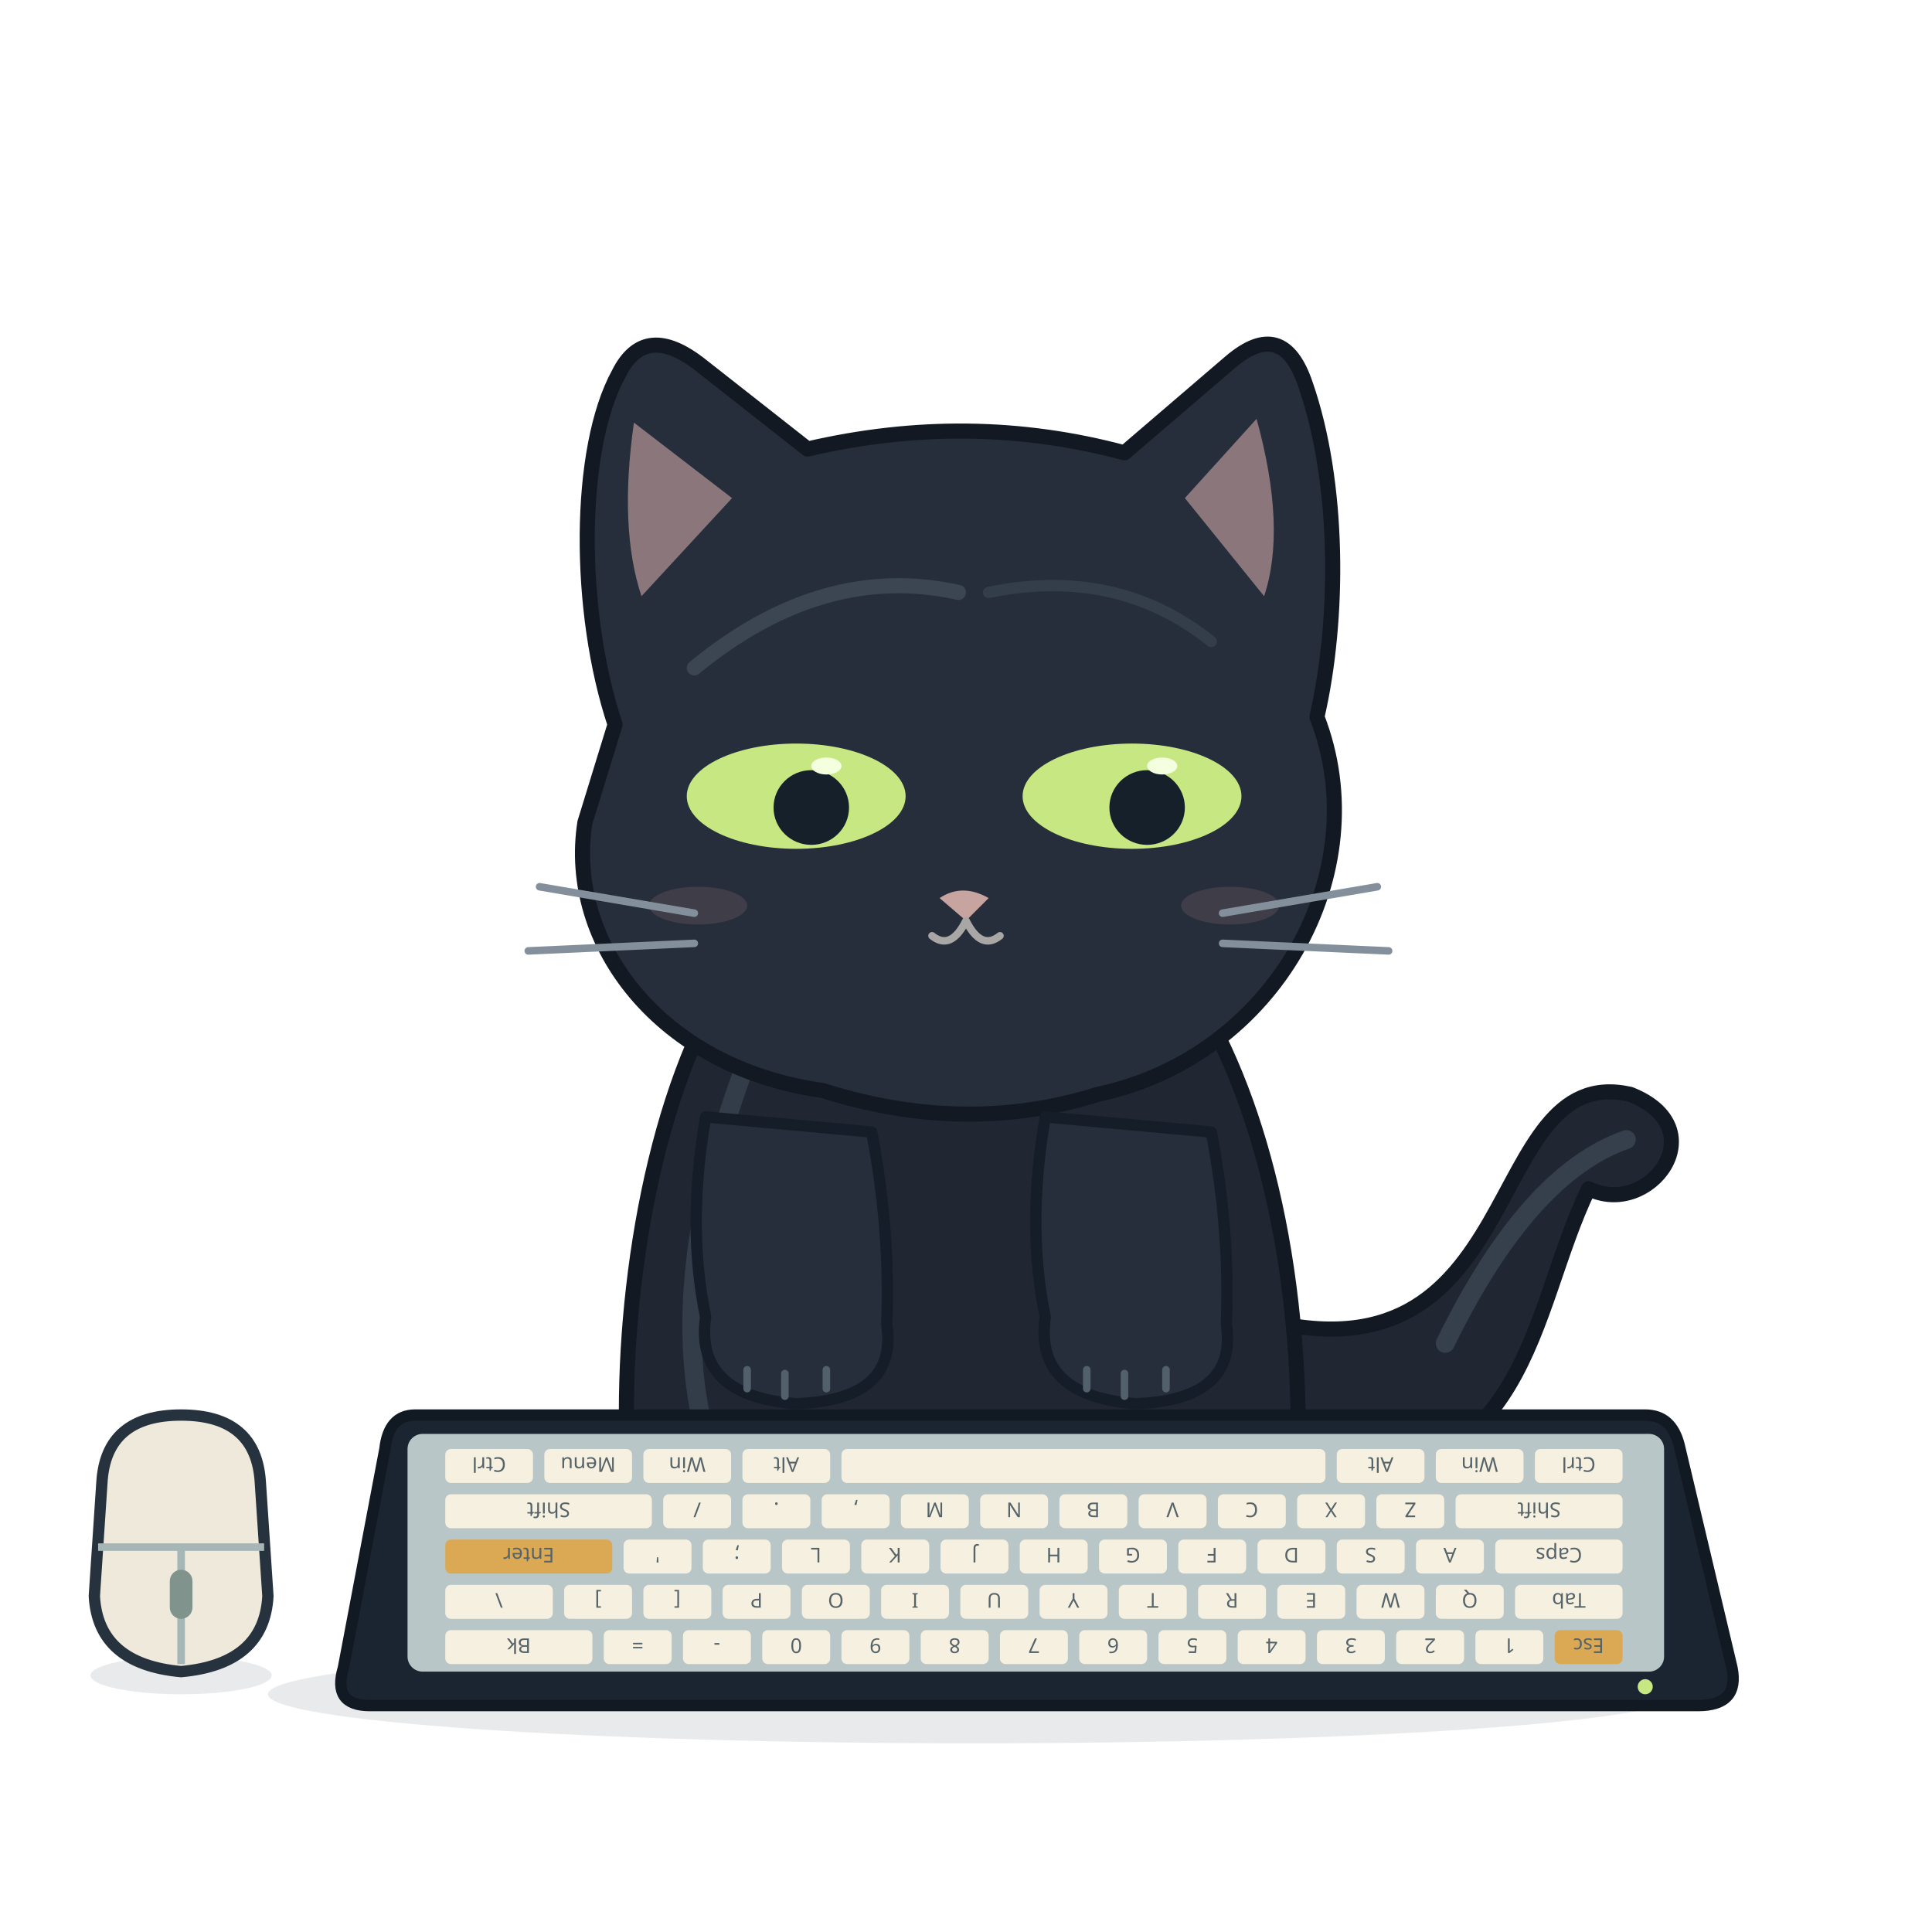
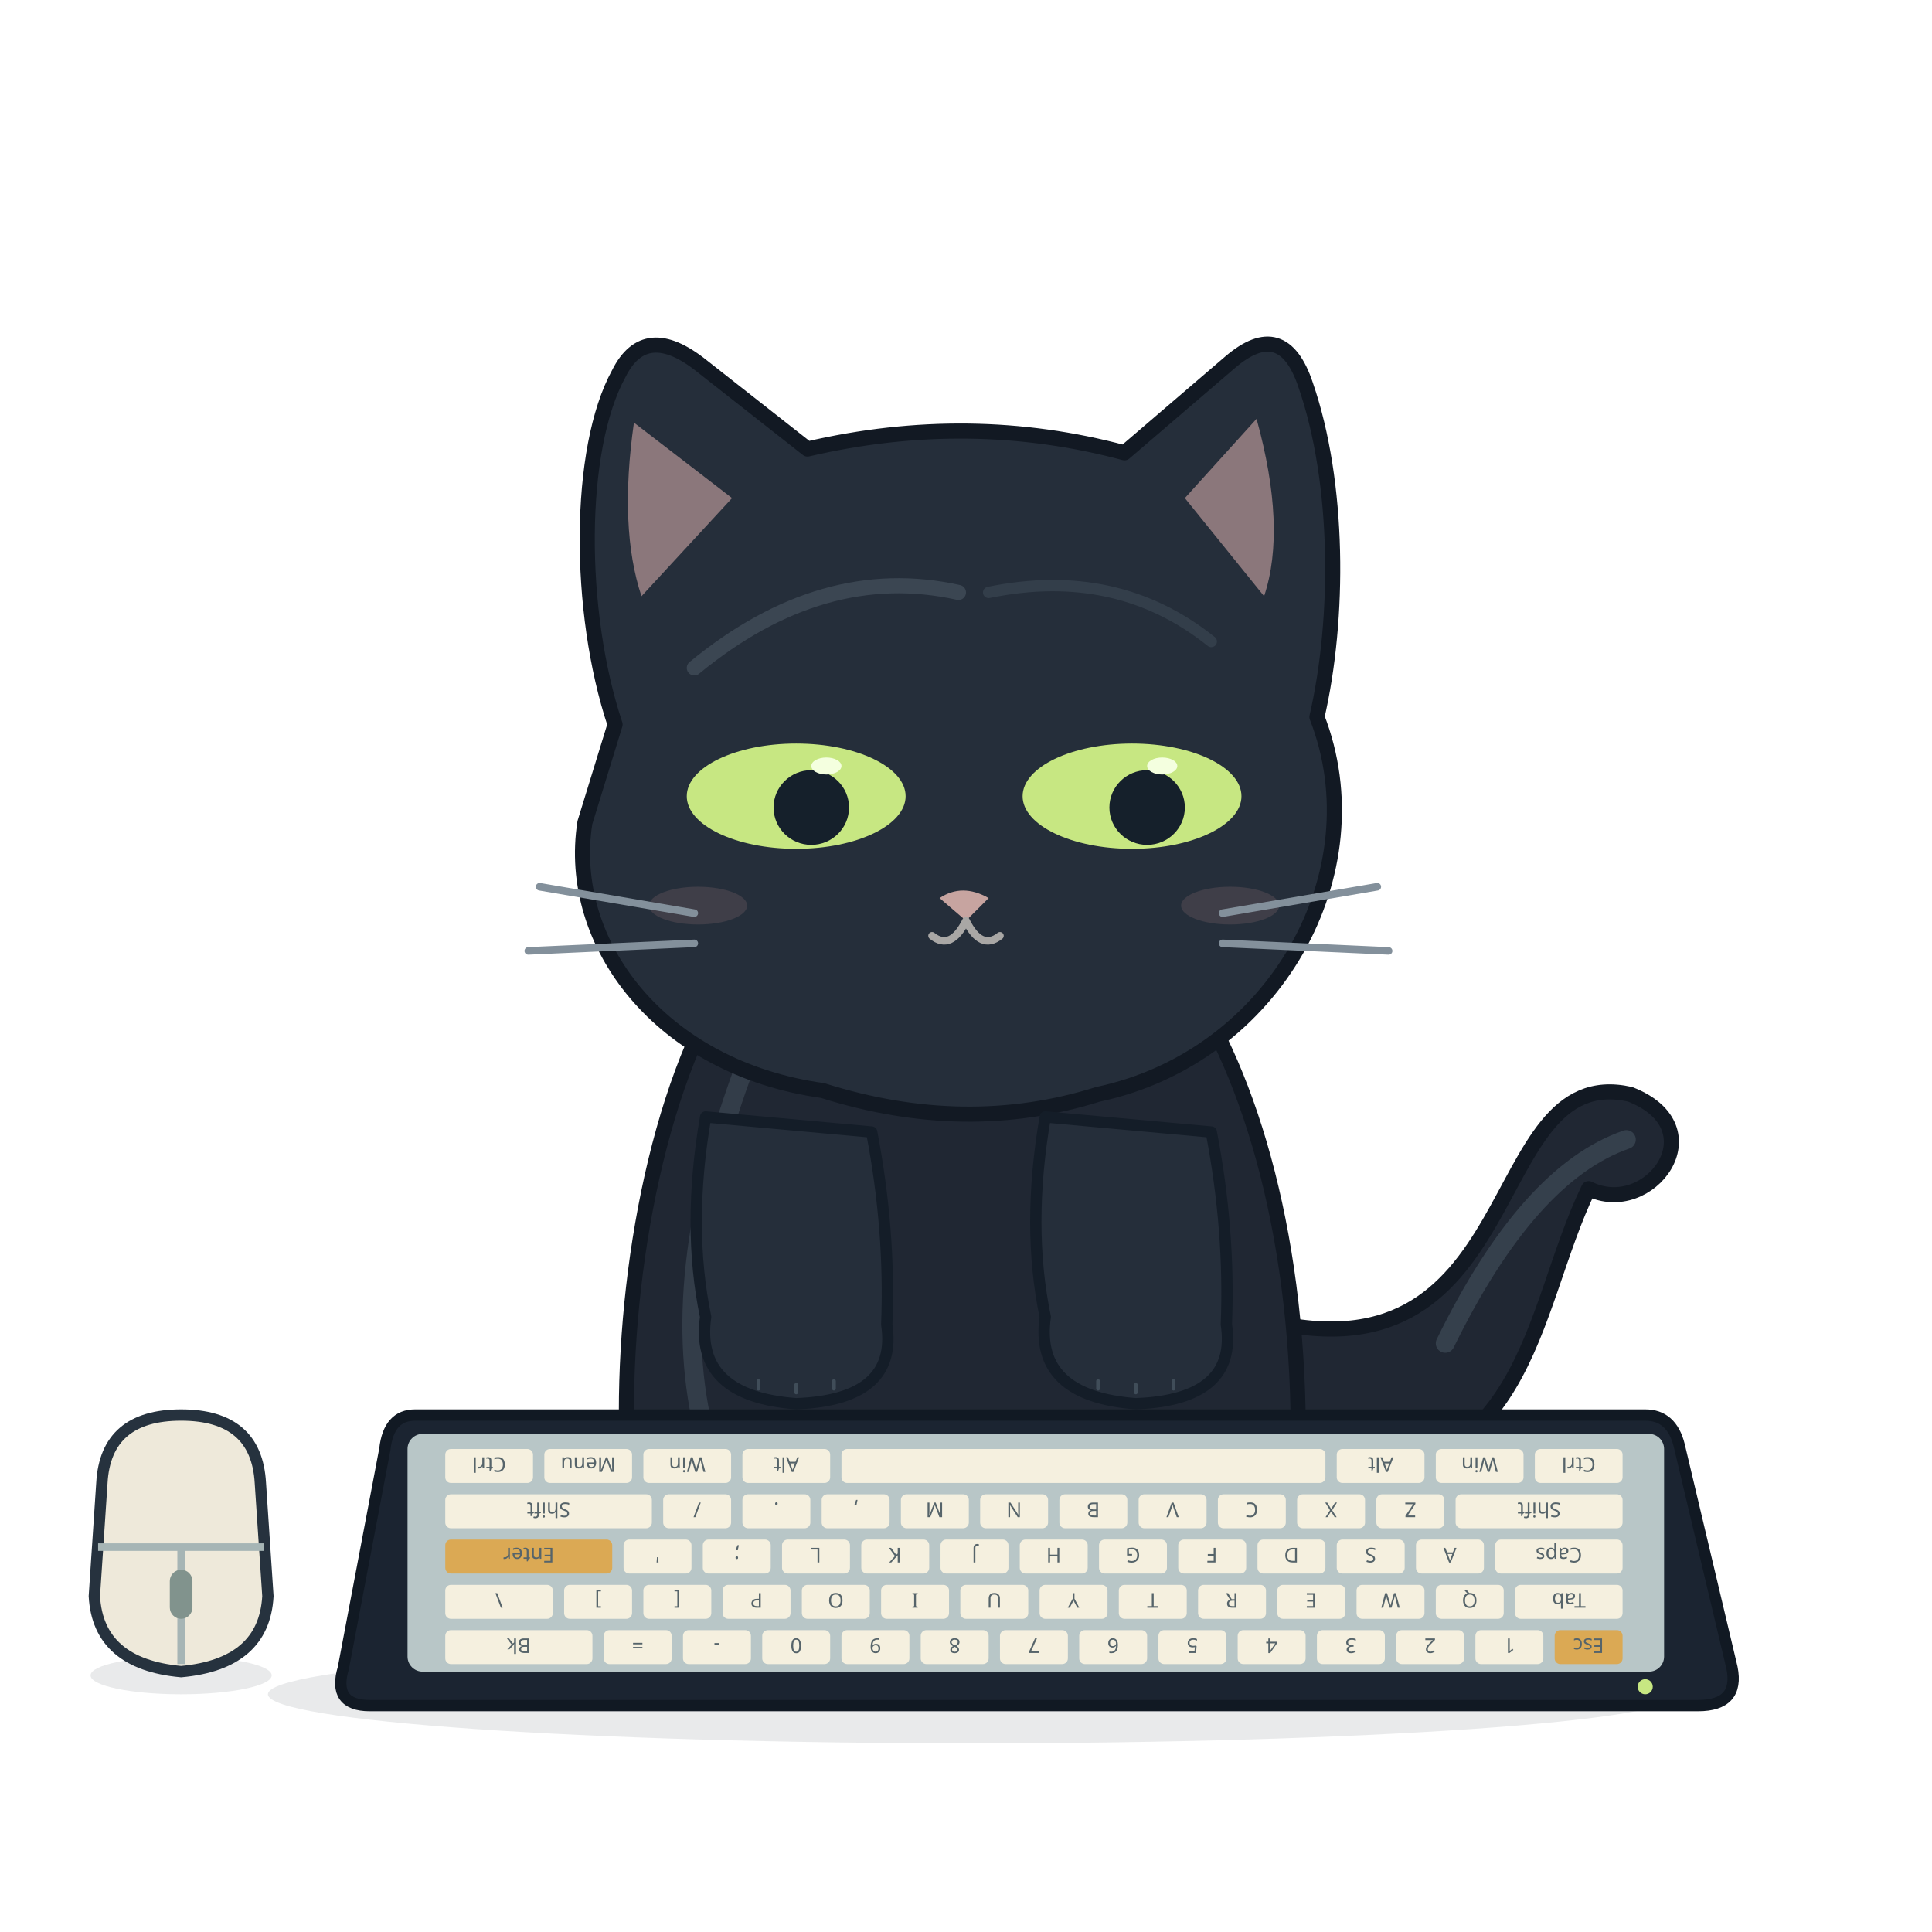
<svg xmlns="http://www.w3.org/2000/svg" width="512" height="512" viewBox="0 0 512 512">
  <ellipse cx="258" cy="449" rx="187" ry="13" fill="#17212d18" />
  <path d="M 332 349 C 406 370 392 281 432 290 C 455 299 437 323 421 315 C 405 348 406 395 345 393 Z" fill="#202733" stroke="#121923" stroke-width="4" stroke-linecap="round" stroke-linejoin="round" />
  <path d="M 383 356 Q 405 311 431 302" fill="none" stroke="#35404c" stroke-width="5" stroke-linecap="round" stroke-linejoin="round" />
  <path d="M 198 252 C 176 280 166 332 166 374 Q 163 407 195 413 L 316 413 Q 349 410 344 374 C 343 321 329 278 310 254 Z" fill="#202733" stroke="#121923" stroke-width="4" stroke-linecap="round" stroke-linejoin="round" />
  <path d="M 198 281 Q 176 339 187 381" fill="none" stroke="#333d49" stroke-width="5" stroke-linecap="round" stroke-linejoin="round" />
  <ellipse cx="210" cy="398" rx="36" ry="20" fill="#151d28" />
  <ellipse cx="303" cy="398" rx="36" ry="20" fill="#151d28" />
  <path d="M 163 192 C 153 162 153 119 164 99 Q 171 85 186 97 L 214 119 Q 257 109 298 120 L 326 96 Q 340 84 346 102 C 355 128 355 164 349 190 C 365 231 338 280 291 290 Q 256 301 218 289 C 175 283 150 250 155 218 Z" fill="#252e3a" stroke="#121923" stroke-width="4" stroke-linecap="round" stroke-linejoin="round" />
  <path d="M 168 112 Q 164 140 170 158 L 194 132 Z" fill="#8b777b" stroke="none" stroke-width="1" stroke-linecap="round" stroke-linejoin="round" />
  <path d="M 333 111 Q 341 140 335 158 L 314 132 Z" fill="#8b777b" stroke="none" stroke-width="1" stroke-linecap="round" stroke-linejoin="round" />
  <path d="M 184 177 Q 218 149 254 157" fill="none" stroke="#3b4652" stroke-width="4" stroke-linecap="round" stroke-linejoin="round" />
  <path d="M 262 157 Q 296 150 321 170" fill="none" stroke="#333e4a" stroke-width="3" stroke-linecap="round" stroke-linejoin="round" />
  <ellipse cx="211" cy="211" rx="29" ry="13.95" fill="#c7e782" />
  <ellipse cx="215" cy="214" rx="10" ry="9.9" fill="#15202b" />
  <ellipse cx="219" cy="203" rx="4" ry="2.25" fill="#f4ffdf" />
  <ellipse cx="300" cy="211" rx="29" ry="13.95" fill="#c7e782" />
  <ellipse cx="304" cy="214" rx="10" ry="9.9" fill="#15202b" />
  <ellipse cx="308" cy="203" rx="4" ry="2.25" fill="#f4ffdf" />
  <ellipse cx="185" cy="240" rx="13" ry="5" fill="#db9e9e24" />
  <ellipse cx="326" cy="240" rx="13" ry="5" fill="#db9e9e24" />
  <path d="M 249 238 Q 255 234 262 238 L 256 244 Z" fill="#c7a4a0" stroke="none" stroke-width="1" stroke-linecap="round" stroke-linejoin="round" />
  <path d="M 256 244 Q 252 252 247 248 M 256 244 Q 260 252 265 248" fill="none" stroke="#a9a7a5" stroke-width="2" stroke-linecap="round" stroke-linejoin="round" />
  <path d="M 184 242 L 143 235" fill="none" stroke="#83909b" stroke-width="2" stroke-linecap="round" stroke-linejoin="round" />
  <path d="M 184 250 L 140 252" fill="none" stroke="#83909b" stroke-width="2" stroke-linecap="round" stroke-linejoin="round" />
  <path d="M 324 242 L 365 235" fill="none" stroke="#83909b" stroke-width="2" stroke-linecap="round" stroke-linejoin="round" />
  <path d="M 324 250 L 368 252" fill="none" stroke="#83909b" stroke-width="2" stroke-linecap="round" stroke-linejoin="round" />
  <path d="M 110 375 L 436 375 Q 443 375 445 383 L 459 442 Q 461 452 450 452 L 98 452 Q 88 452 91 442 L 102 384 Q 103 375 110 375 Z" fill="#1b2431" stroke="#111923" stroke-width="3" stroke-linecap="round" stroke-linejoin="round" />
  <rect x="108" y="380" width="333" height="63" rx="4" fill="#b8c6c7" />
  <g transform="rotate(180 275 409)">
    <rect x="120" y="377" width="18" height="9" rx="1.5" fill="#dba954" />
    <text x="129.0" y="383.8" text-anchor="middle" font-family="sans-serif" font-size="5.4" fill="#56646a">Esc</text>
    <rect x="141" y="377" width="18" height="9" rx="1.5" fill="#f5f0df" />
    <text x="150.0" y="383.8" text-anchor="middle" font-family="sans-serif" font-size="5.4" fill="#56646a">1</text>
    <rect x="162" y="377" width="18" height="9" rx="1.5" fill="#f5f0df" />
    <text x="171.0" y="383.8" text-anchor="middle" font-family="sans-serif" font-size="5.4" fill="#56646a">2</text>
    <rect x="183" y="377" width="18" height="9" rx="1.5" fill="#f5f0df" />
    <text x="192.0" y="383.8" text-anchor="middle" font-family="sans-serif" font-size="5.4" fill="#56646a">3</text>
    <rect x="204" y="377" width="18" height="9" rx="1.5" fill="#f5f0df" />
    <text x="213.0" y="383.8" text-anchor="middle" font-family="sans-serif" font-size="5.4" fill="#56646a">4</text>
    <rect x="225" y="377" width="18" height="9" rx="1.5" fill="#f5f0df" />
    <text x="234.0" y="383.8" text-anchor="middle" font-family="sans-serif" font-size="5.4" fill="#56646a">5</text>
    <rect x="246" y="377" width="18" height="9" rx="1.5" fill="#f5f0df" />
    <text x="255.0" y="383.8" text-anchor="middle" font-family="sans-serif" font-size="5.4" fill="#56646a">6</text>
    <rect x="267" y="377" width="18" height="9" rx="1.5" fill="#f5f0df" />
    <text x="276.0" y="383.8" text-anchor="middle" font-family="sans-serif" font-size="5.4" fill="#56646a">7</text>
    <rect x="288" y="377" width="18" height="9" rx="1.5" fill="#f5f0df" />
    <text x="297.0" y="383.8" text-anchor="middle" font-family="sans-serif" font-size="5.4" fill="#56646a">8</text>
    <rect x="309" y="377" width="18" height="9" rx="1.5" fill="#f5f0df" />
    <text x="318.0" y="383.8" text-anchor="middle" font-family="sans-serif" font-size="5.4" fill="#56646a">9</text>
    <rect x="330" y="377" width="18" height="9" rx="1.5" fill="#f5f0df" />
    <text x="339.0" y="383.8" text-anchor="middle" font-family="sans-serif" font-size="5.4" fill="#56646a">0</text>
    <rect x="351" y="377" width="18" height="9" rx="1.5" fill="#f5f0df" />
    <text x="360.0" y="383.8" text-anchor="middle" font-family="sans-serif" font-size="5.4" fill="#56646a">-</text>
    <rect x="372" y="377" width="18" height="9" rx="1.5" fill="#f5f0df" />
    <text x="381.0" y="383.8" text-anchor="middle" font-family="sans-serif" font-size="5.4" fill="#56646a">=</text>
    <rect x="393" y="377" width="39" height="9" rx="1.5" fill="#f5f0df" />
    <text x="412.5" y="383.8" text-anchor="middle" font-family="sans-serif" font-size="5.4" fill="#56646a">Bk</text>
    <rect x="120" y="389" width="28.5" height="9" rx="1.5" fill="#f5f0df" />
    <text x="134.25" y="395.8" text-anchor="middle" font-family="sans-serif" font-size="5.4" fill="#56646a">Tab</text>
    <rect x="151.5" y="389" width="18" height="9" rx="1.5" fill="#f5f0df" />
    <text x="160.5" y="395.8" text-anchor="middle" font-family="sans-serif" font-size="5.4" fill="#56646a">Q</text>
    <rect x="172.5" y="389" width="18" height="9" rx="1.5" fill="#f5f0df" />
    <text x="181.5" y="395.8" text-anchor="middle" font-family="sans-serif" font-size="5.4" fill="#56646a">W</text>
    <rect x="193.5" y="389" width="18" height="9" rx="1.5" fill="#f5f0df" />
    <text x="202.5" y="395.8" text-anchor="middle" font-family="sans-serif" font-size="5.4" fill="#56646a">E</text>
    <rect x="214.5" y="389" width="18" height="9" rx="1.5" fill="#f5f0df" />
    <text x="223.5" y="395.8" text-anchor="middle" font-family="sans-serif" font-size="5.4" fill="#56646a">R</text>
    <rect x="235.5" y="389" width="18" height="9" rx="1.5" fill="#f5f0df" />
    <text x="244.5" y="395.8" text-anchor="middle" font-family="sans-serif" font-size="5.4" fill="#56646a">T</text>
    <rect x="256.5" y="389" width="18" height="9" rx="1.5" fill="#f5f0df" />
    <text x="265.5" y="395.8" text-anchor="middle" font-family="sans-serif" font-size="5.4" fill="#56646a">Y</text>
    <rect x="277.5" y="389" width="18" height="9" rx="1.5" fill="#f5f0df" />
    <text x="286.5" y="395.8" text-anchor="middle" font-family="sans-serif" font-size="5.4" fill="#56646a">U</text>
    <rect x="298.5" y="389" width="18" height="9" rx="1.5" fill="#f5f0df" />
    <text x="307.5" y="395.8" text-anchor="middle" font-family="sans-serif" font-size="5.4" fill="#56646a">I</text>
    <rect x="319.5" y="389" width="18" height="9" rx="1.5" fill="#f5f0df" />
    <text x="328.5" y="395.8" text-anchor="middle" font-family="sans-serif" font-size="5.4" fill="#56646a">O</text>
    <rect x="340.5" y="389" width="18" height="9" rx="1.5" fill="#f5f0df" />
    <text x="349.5" y="395.8" text-anchor="middle" font-family="sans-serif" font-size="5.4" fill="#56646a">P</text>
    <rect x="361.5" y="389" width="18" height="9" rx="1.5" fill="#f5f0df" />
    <text x="370.5" y="395.8" text-anchor="middle" font-family="sans-serif" font-size="5.4" fill="#56646a">[</text>
    <rect x="382.5" y="389" width="18" height="9" rx="1.5" fill="#f5f0df" />
    <text x="391.5" y="395.8" text-anchor="middle" font-family="sans-serif" font-size="5.4" fill="#56646a">]</text>
    <rect x="403.5" y="389" width="28.5" height="9" rx="1.5" fill="#f5f0df" />
    <text x="417.75" y="395.8" text-anchor="middle" font-family="sans-serif" font-size="5.4" fill="#56646a">\</text>
    <rect x="120" y="401" width="33.75" height="9" rx="1.5" fill="#f5f0df" />
    <text x="136.875" y="407.8" text-anchor="middle" font-family="sans-serif" font-size="5.4" fill="#56646a">Caps</text>
    <rect x="156.75" y="401" width="18" height="9" rx="1.5" fill="#f5f0df" />
    <text x="165.75" y="407.8" text-anchor="middle" font-family="sans-serif" font-size="5.4" fill="#56646a">A</text>
    <rect x="177.75" y="401" width="18" height="9" rx="1.5" fill="#f5f0df" />
    <text x="186.75" y="407.8" text-anchor="middle" font-family="sans-serif" font-size="5.4" fill="#56646a">S</text>
    <rect x="198.75" y="401" width="18" height="9" rx="1.5" fill="#f5f0df" />
    <text x="207.75" y="407.8" text-anchor="middle" font-family="sans-serif" font-size="5.4" fill="#56646a">D</text>
    <rect x="219.75" y="401" width="18" height="9" rx="1.5" fill="#f5f0df" />
    <text x="228.75" y="407.8" text-anchor="middle" font-family="sans-serif" font-size="5.4" fill="#56646a">F</text>
    <rect x="240.75" y="401" width="18" height="9" rx="1.5" fill="#f5f0df" />
    <text x="249.75" y="407.8" text-anchor="middle" font-family="sans-serif" font-size="5.4" fill="#56646a">G</text>
    <rect x="261.75" y="401" width="18" height="9" rx="1.5" fill="#f5f0df" />
    <text x="270.75" y="407.8" text-anchor="middle" font-family="sans-serif" font-size="5.4" fill="#56646a">H</text>
    <rect x="282.75" y="401" width="18" height="9" rx="1.5" fill="#f5f0df" />
    <text x="291.75" y="407.8" text-anchor="middle" font-family="sans-serif" font-size="5.4" fill="#56646a">J</text>
    <rect x="303.75" y="401" width="18" height="9" rx="1.5" fill="#f5f0df" />
    <text x="312.75" y="407.8" text-anchor="middle" font-family="sans-serif" font-size="5.4" fill="#56646a">K</text>
    <rect x="324.75" y="401" width="18" height="9" rx="1.5" fill="#f5f0df" />
    <text x="333.75" y="407.8" text-anchor="middle" font-family="sans-serif" font-size="5.4" fill="#56646a">L</text>
    <rect x="345.75" y="401" width="18" height="9" rx="1.5" fill="#f5f0df" />
    <text x="354.75" y="407.8" text-anchor="middle" font-family="sans-serif" font-size="5.4" fill="#56646a">;</text>
    <rect x="366.75" y="401" width="18" height="9" rx="1.5" fill="#f5f0df" />
    <text x="375.75" y="407.8" text-anchor="middle" font-family="sans-serif" font-size="5.4" fill="#56646a">'</text>
    <rect x="387.75" y="401" width="44.25" height="9" rx="1.5" fill="#dba954" />
    <text x="409.875" y="407.8" text-anchor="middle" font-family="sans-serif" font-size="5.4" fill="#56646a">Enter</text>
    <rect x="120" y="413" width="44.25" height="9" rx="1.5" fill="#f5f0df" />
    <text x="142.125" y="419.8" text-anchor="middle" font-family="sans-serif" font-size="5.4" fill="#56646a">Shift</text>
    <rect x="167.25" y="413" width="18" height="9" rx="1.5" fill="#f5f0df" />
    <text x="176.25" y="419.8" text-anchor="middle" font-family="sans-serif" font-size="5.4" fill="#56646a">Z</text>
    <rect x="188.25" y="413" width="18" height="9" rx="1.5" fill="#f5f0df" />
    <text x="197.25" y="419.8" text-anchor="middle" font-family="sans-serif" font-size="5.4" fill="#56646a">X</text>
    <rect x="209.25" y="413" width="18" height="9" rx="1.5" fill="#f5f0df" />
    <text x="218.25" y="419.8" text-anchor="middle" font-family="sans-serif" font-size="5.4" fill="#56646a">C</text>
    <rect x="230.25" y="413" width="18" height="9" rx="1.5" fill="#f5f0df" />
    <text x="239.25" y="419.8" text-anchor="middle" font-family="sans-serif" font-size="5.4" fill="#56646a">V</text>
    <rect x="251.25" y="413" width="18" height="9" rx="1.5" fill="#f5f0df" />
    <text x="260.25" y="419.8" text-anchor="middle" font-family="sans-serif" font-size="5.4" fill="#56646a">B</text>
    <rect x="272.25" y="413" width="18" height="9" rx="1.5" fill="#f5f0df" />
    <text x="281.25" y="419.8" text-anchor="middle" font-family="sans-serif" font-size="5.4" fill="#56646a">N</text>
    <rect x="293.25" y="413" width="18" height="9" rx="1.5" fill="#f5f0df" />
    <text x="302.25" y="419.8" text-anchor="middle" font-family="sans-serif" font-size="5.4" fill="#56646a">M</text>
    <rect x="314.25" y="413" width="18" height="9" rx="1.5" fill="#f5f0df" />
    <text x="323.25" y="419.8" text-anchor="middle" font-family="sans-serif" font-size="5.4" fill="#56646a">,</text>
    <rect x="335.25" y="413" width="18" height="9" rx="1.5" fill="#f5f0df" />
    <text x="344.25" y="419.8" text-anchor="middle" font-family="sans-serif" font-size="5.4" fill="#56646a">.</text>
    <rect x="356.25" y="413" width="18" height="9" rx="1.5" fill="#f5f0df" />
    <text x="365.25" y="419.8" text-anchor="middle" font-family="sans-serif" font-size="5.4" fill="#56646a">/</text>
    <rect x="377.25" y="413" width="54.75" height="9" rx="1.5" fill="#f5f0df" />
    <text x="404.625" y="419.8" text-anchor="middle" font-family="sans-serif" font-size="5.4" fill="#56646a">Shift</text>
    <rect x="120" y="425" width="23.25" height="9" rx="1.5" fill="#f5f0df" />
    <text x="131.625" y="431.8" text-anchor="middle" font-family="sans-serif" font-size="5.4" fill="#56646a">Ctrl</text>
    <rect x="146.25" y="425" width="23.25" height="9" rx="1.5" fill="#f5f0df" />
    <text x="157.875" y="431.8" text-anchor="middle" font-family="sans-serif" font-size="5.4" fill="#56646a">Win</text>
    <rect x="172.5" y="425" width="23.25" height="9" rx="1.5" fill="#f5f0df" />
    <text x="184.125" y="431.8" text-anchor="middle" font-family="sans-serif" font-size="5.4" fill="#56646a">Alt</text>
    <rect x="198.75" y="425" width="128.25" height="9" rx="1.5" fill="#f5f0df" />
    <text x="262.875" y="431.8" text-anchor="middle" font-family="sans-serif" font-size="5.4" fill="#56646a" />
    <rect x="330.0" y="425" width="23.25" height="9" rx="1.5" fill="#f5f0df" />
    <text x="341.625" y="431.8" text-anchor="middle" font-family="sans-serif" font-size="5.4" fill="#56646a">Alt</text>
    <rect x="356.25" y="425" width="23.25" height="9" rx="1.5" fill="#f5f0df" />
    <text x="367.875" y="431.8" text-anchor="middle" font-family="sans-serif" font-size="5.4" fill="#56646a">Win</text>
    <rect x="382.5" y="425" width="23.25" height="9" rx="1.5" fill="#f5f0df" />
    <text x="394.125" y="431.8" text-anchor="middle" font-family="sans-serif" font-size="5.4" fill="#56646a">Menu</text>
    <rect x="408.75" y="425" width="23.25" height="9" rx="1.5" fill="#f5f0df" />
    <text x="420.375" y="431.8" text-anchor="middle" font-family="sans-serif" font-size="5.4" fill="#56646a">Ctrl</text>
  </g>
  <ellipse cx="436" cy="447" rx="2" ry="2" fill="#c7e782" />
  <g transform="translate(0 0)">
    <ellipse cx="48" cy="444" rx="24" ry="5" fill="#17212d18" />
    <path d="M 27 393 Q 28 375 48 375 Q 68 375 69 393 L 71 423 Q 70 441 48 443 Q 26 441 25 423 Z" fill="#eee9da" stroke="#26323e" stroke-width="3" />
    <path d="M 26 410 H 70 M 48 410 V 441" fill="none" stroke="#a6b5b5" stroke-width="2" />
    <rect x="45" y="416" width="6" height="13" rx="3" fill="#81938d" />
  </g>
  <path d="M 187 296 Q 182 325 187 349 Q 184 370 211 372 Q 238 371 235 351 Q 236 326 231 300 Z" fill="#252e3a" stroke="#141d28" stroke-width="3" stroke-linecap="round" stroke-linejoin="round" />
-   <path d="M 198 363 L 198 368 M 208 364 L 208 370 M 219 363 L 219 368" fill="none" stroke="#52606c" stroke-width="2" stroke-linecap="round" stroke-linejoin="round" />
+   <path d="M 201 366 l 0 2 M 211 367 l 0 2 M 221 366 l 0 2" fill="none" stroke="#404d59" stroke-width="1" stroke-linecap="round" stroke-linejoin="round" />
  <path d="M 277 296 Q 272 325 277 349 Q 274 370 301 372 Q 328 371 325 351 Q 326 326 321 300 Z" fill="#252e3a" stroke="#141d28" stroke-width="3" stroke-linecap="round" stroke-linejoin="round" />
-   <path d="M 288 363 L 288 368 M 298 364 L 298 370 M 309 363 L 309 368" fill="none" stroke="#52606c" stroke-width="2" stroke-linecap="round" stroke-linejoin="round" />
+   <path d="M 291 366 l 0 2 M 301 367 l 0 2 M 311 366 l 0 2" fill="none" stroke="#404d59" stroke-width="1" stroke-linecap="round" stroke-linejoin="round" />
</svg>
